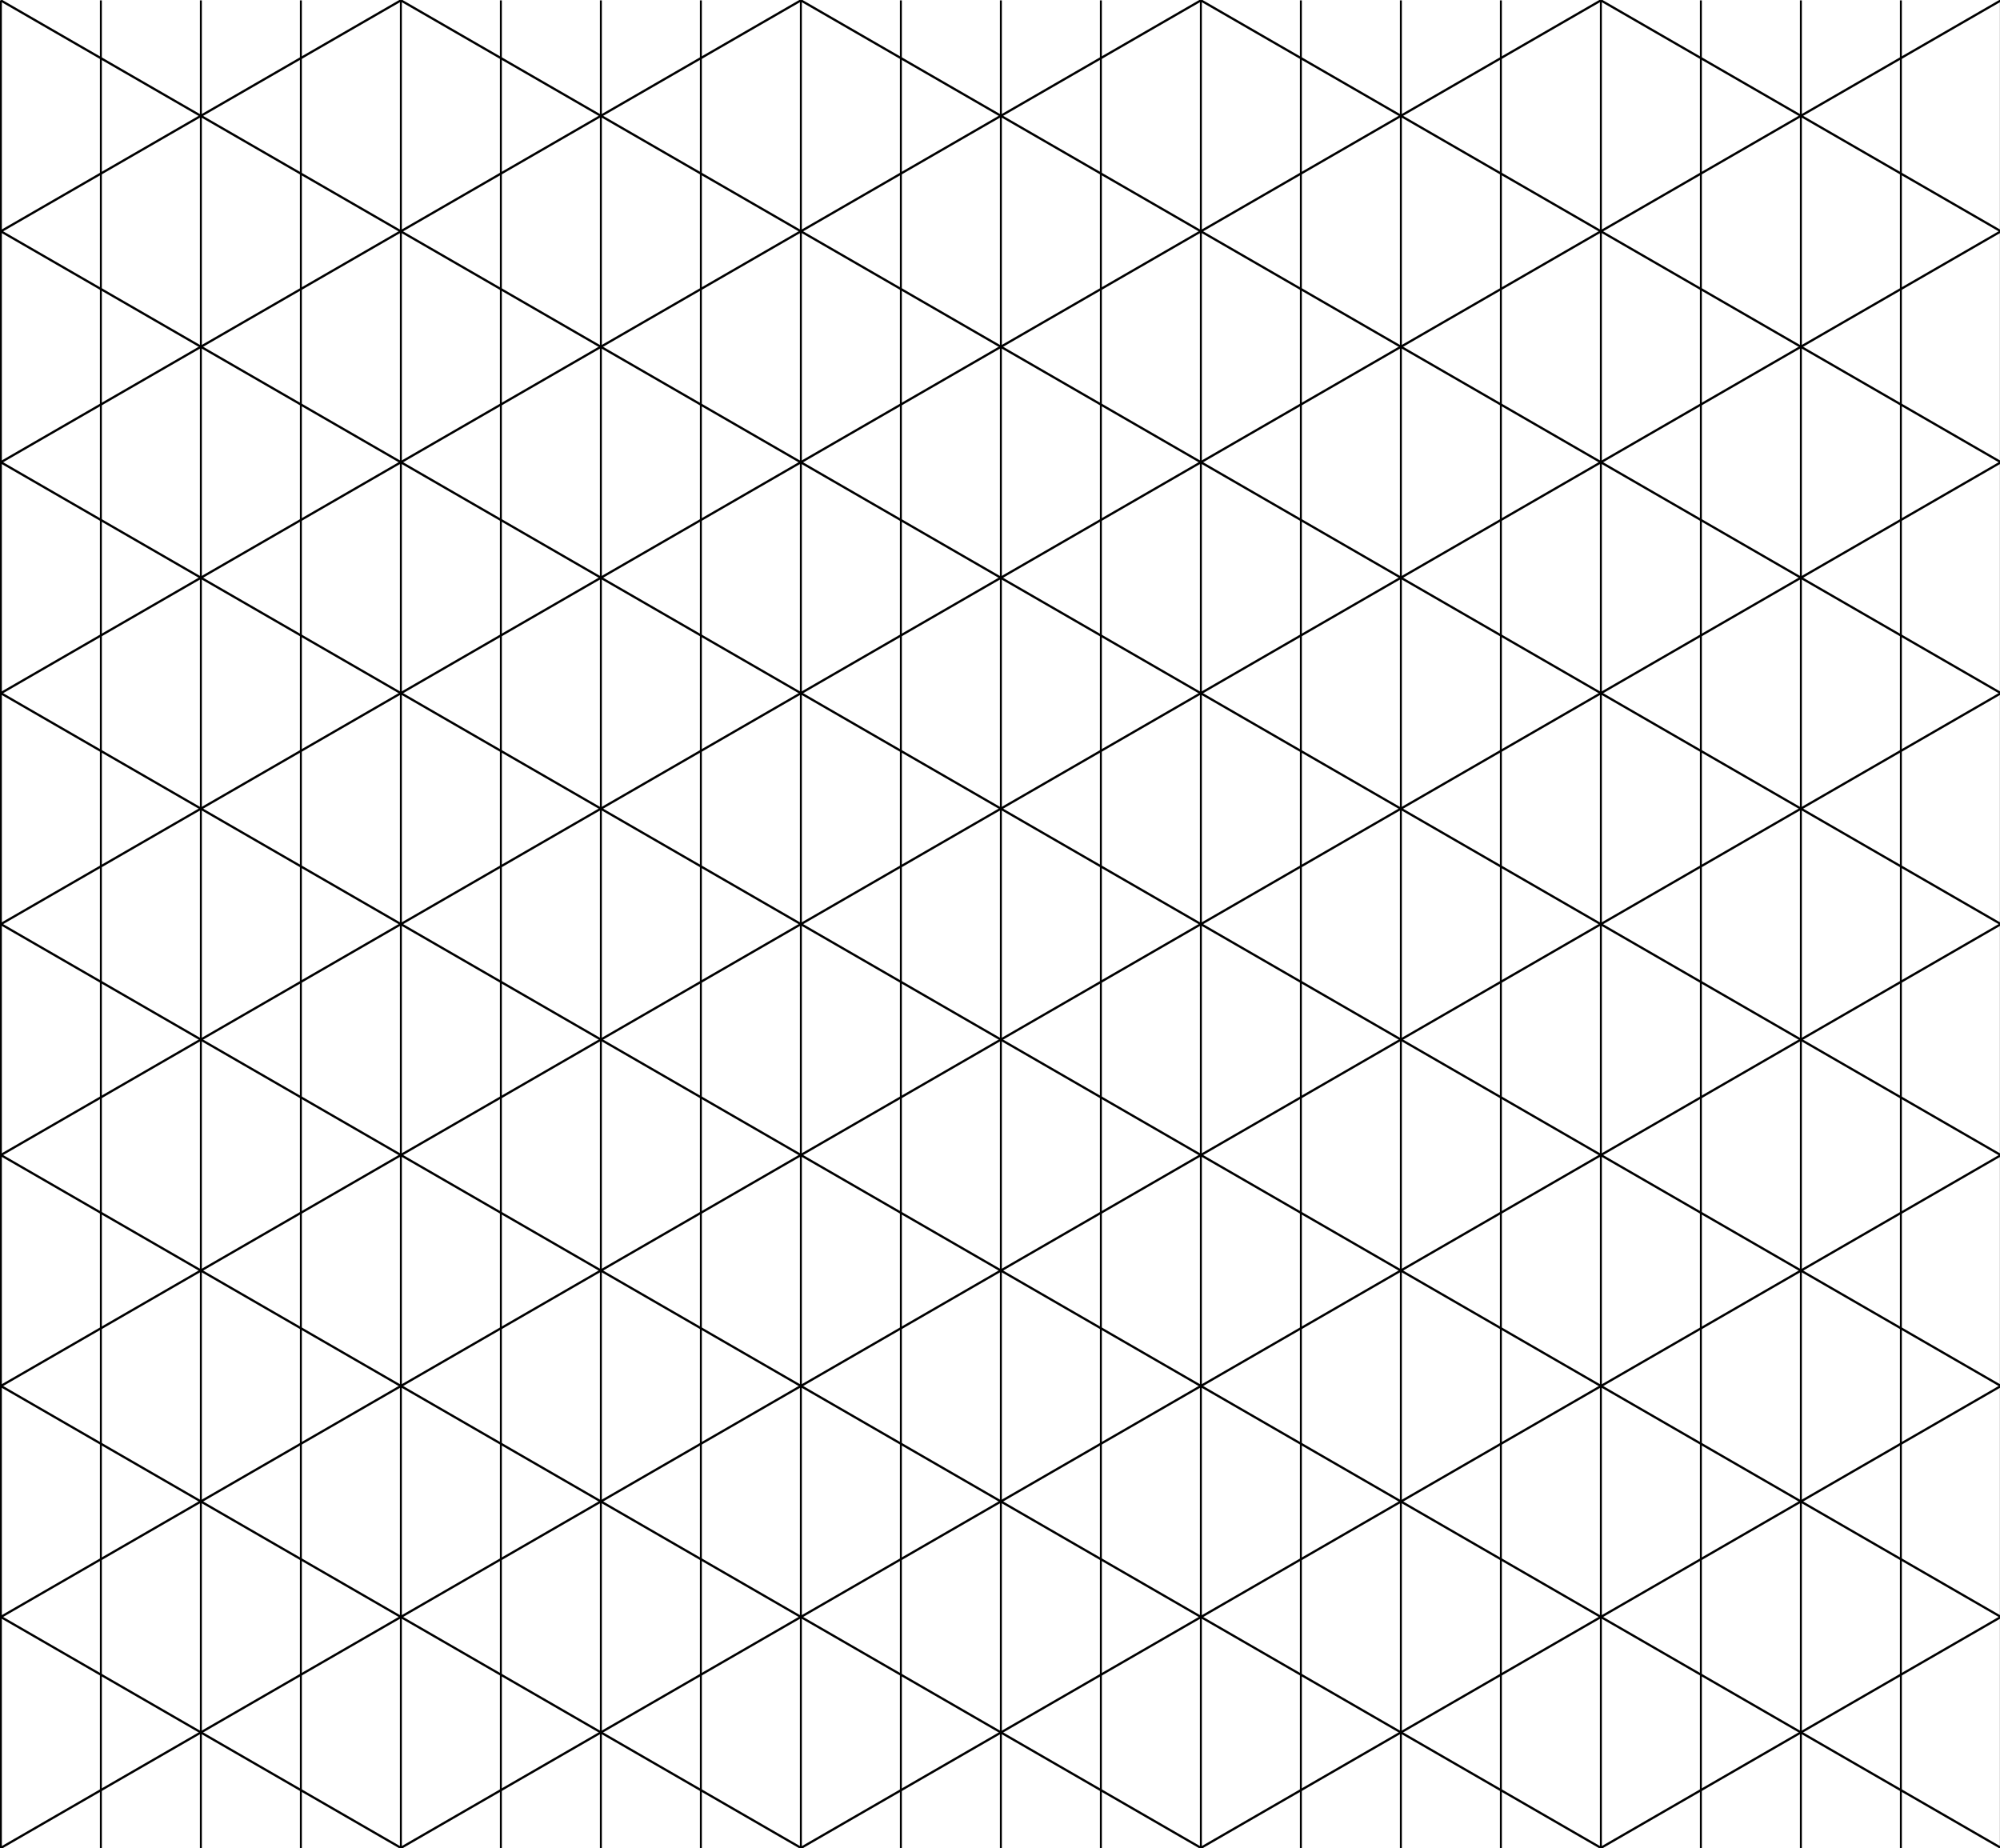
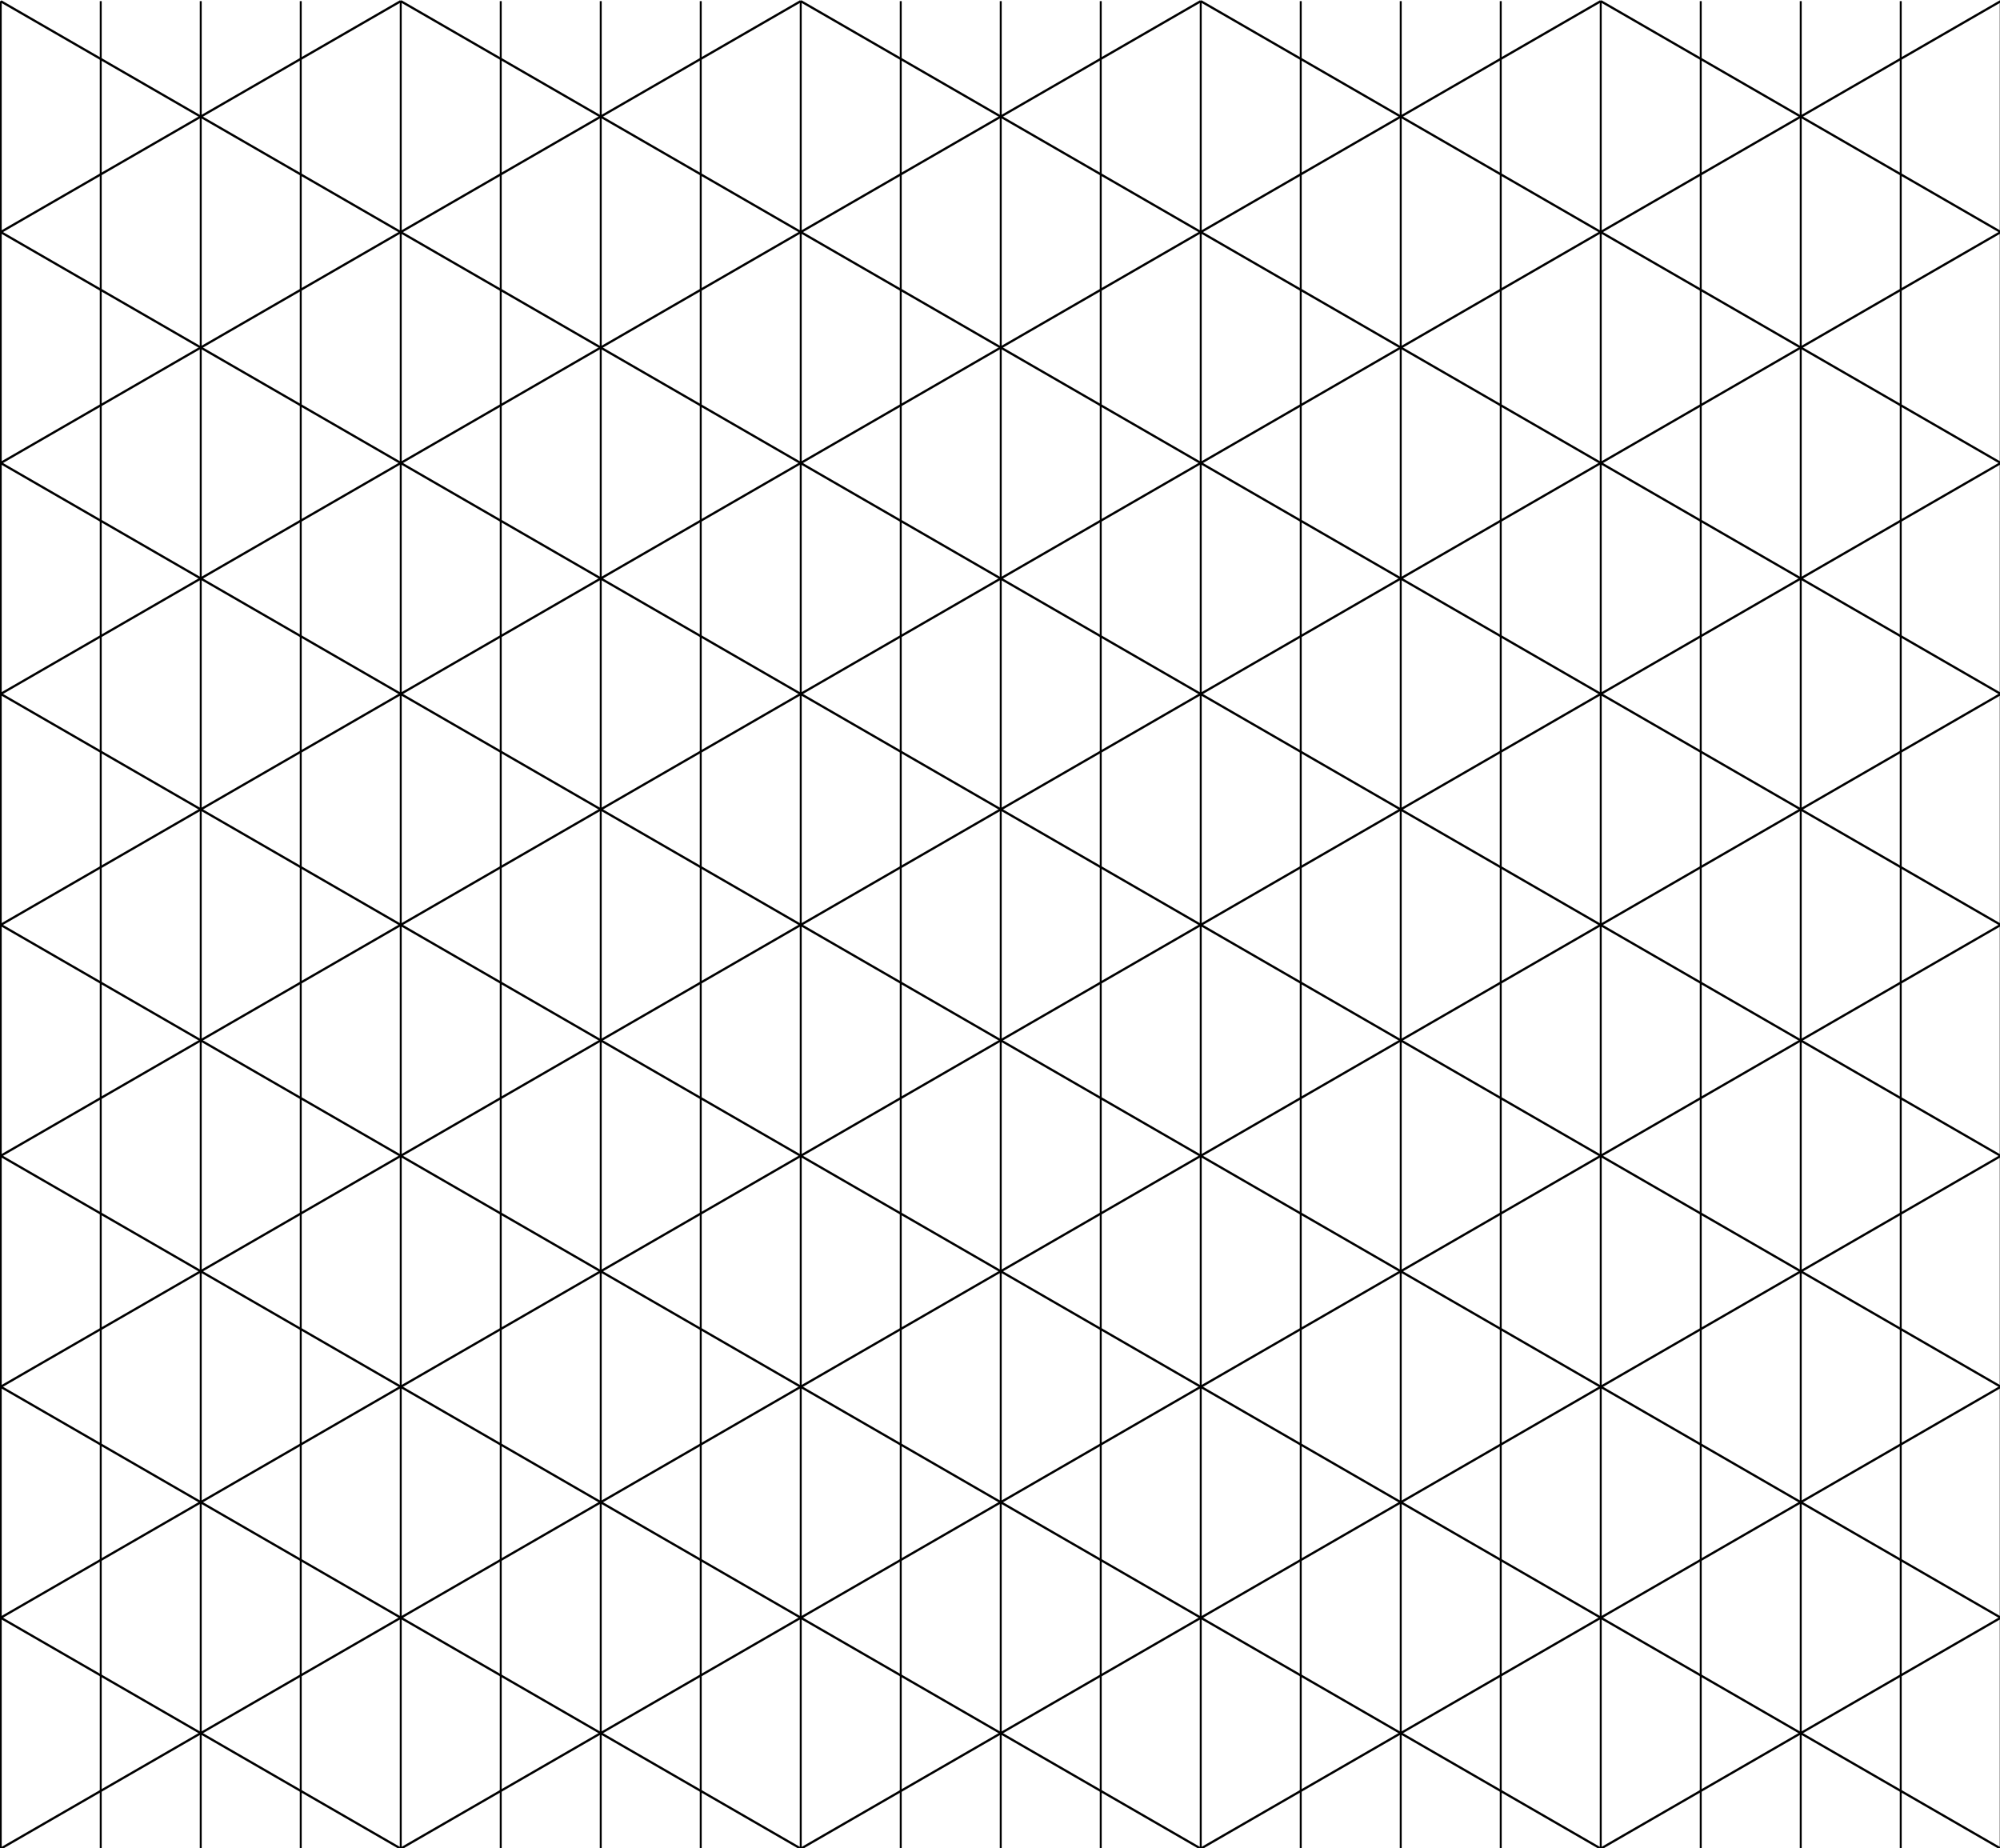
- <svg xmlns="http://www.w3.org/2000/svg" width="1000" height="923.752" viewBox="0 0 264.583 244.409" version="1.1" id="svg8">
+ <svg xmlns="http://www.w3.org/2000/svg" width="1000" height="923.752" viewBox="0 0 132.292 122.205" version="1.1" id="svg8">
  <defs id="defs2" />
  <g id="layer1" transform="translate(0,-52.5906)">
-     <g id="g1110" transform="translate(-0.01146405,20.22173)" style="stroke:#000000;stroke-opacity:1">
+     <g id="g1110" transform="matrix(0.5,0,0,0.5,-0.01497984,36.45692)" style="stroke:#000000;stroke-opacity:1">
      <path id="path815" d="M 26.586,32.417 V 297" style="opacity:1;vector-effect:none;fill:none;fill-opacity:1;fill-rule:evenodd;stroke:#000000;stroke-width:0.256;stroke-linecap:butt;stroke-linejoin:miter;stroke-miterlimit:4;stroke-dasharray:none;stroke-dashoffset:0;stroke-opacity:1" />
      <path id="path815-8" d="M 13.357,32.417 V 297" style="opacity:1;vector-effect:none;fill:none;fill-opacity:1;fill-rule:evenodd;stroke:#000000;stroke-width:0.256;stroke-linecap:butt;stroke-linejoin:miter;stroke-miterlimit:4;stroke-dasharray:none;stroke-dashoffset:0;stroke-opacity:1" />
      <path id="path815-5" d="M 39.816,32.417 V 297" style="fill:none;fill-rule:evenodd;stroke:#000000;stroke-width:0.256;stroke-linecap:butt;stroke-linejoin:miter;stroke-miterlimit:4;stroke-dasharray:none;stroke-opacity:1" />
      <path id="path815-1" d="M 53.045,32.417 V 297" style="fill:none;fill-rule:evenodd;stroke:#000000;stroke-width:0.256;stroke-linecap:butt;stroke-linejoin:miter;stroke-miterlimit:4;stroke-dasharray:none;stroke-opacity:1" />
      <path id="path815-6" d="M 66.274,32.417 V 297" style="fill:none;fill-rule:evenodd;stroke:#000000;stroke-width:0.256;stroke-linecap:butt;stroke-linejoin:miter;stroke-miterlimit:4;stroke-dasharray:none;stroke-opacity:1" />
      <path id="path815-3" d="M 79.503,32.417 V 297" style="fill:none;fill-rule:evenodd;stroke:#000000;stroke-width:0.256;stroke-linecap:butt;stroke-linejoin:miter;stroke-miterlimit:4;stroke-dasharray:none;stroke-opacity:1" />
      <path id="path815-8-9" d="M 0.128,32.417 V 297" style="opacity:1;vector-effect:none;fill:none;fill-opacity:1;fill-rule:evenodd;stroke:#000000;stroke-width:0.256;stroke-linecap:butt;stroke-linejoin:miter;stroke-miterlimit:4;stroke-dasharray:none;stroke-dashoffset:0;stroke-opacity:1" />
      <path id="path815-9" d="M 119.191,32.417 V 297" style="opacity:1;vector-effect:none;fill:none;fill-opacity:1;fill-rule:evenodd;stroke:#000000;stroke-width:0.256;stroke-linecap:butt;stroke-linejoin:miter;stroke-miterlimit:4;stroke-dasharray:none;stroke-dashoffset:0;stroke-opacity:1" />
      <path id="path815-8-2" d="M 105.961,32.417 V 297" style="opacity:1;vector-effect:none;fill:none;fill-opacity:1;fill-rule:evenodd;stroke:#000000;stroke-width:0.256;stroke-linecap:butt;stroke-linejoin:miter;stroke-miterlimit:4;stroke-dasharray:none;stroke-dashoffset:0;stroke-opacity:1" />
      <path id="path815-5-9" d="M 132.42,32.417 V 297" style="fill:none;fill-rule:evenodd;stroke:#000000;stroke-width:0.256;stroke-linecap:butt;stroke-linejoin:miter;stroke-miterlimit:4;stroke-dasharray:none;stroke-opacity:1" />
      <path id="path815-1-1" d="M 145.649,32.417 V 297" style="fill:none;fill-rule:evenodd;stroke:#000000;stroke-width:0.256;stroke-linecap:butt;stroke-linejoin:miter;stroke-miterlimit:4;stroke-dasharray:none;stroke-opacity:1" />
      <path id="path815-6-0" d="M 158.878,32.417 V 297" style="fill:none;fill-rule:evenodd;stroke:#000000;stroke-width:0.256;stroke-linecap:butt;stroke-linejoin:miter;stroke-miterlimit:4;stroke-dasharray:none;stroke-opacity:1" />
      <path id="path815-3-9" d="M 172.107,32.417 V 297" style="fill:none;fill-rule:evenodd;stroke:#000000;stroke-width:0.256;stroke-linecap:butt;stroke-linejoin:miter;stroke-miterlimit:4;stroke-dasharray:none;stroke-opacity:1" />
      <path id="path815-8-9-3" d="M 92.732,32.417 V 297" style="opacity:1;vector-effect:none;fill:none;fill-opacity:1;fill-rule:evenodd;stroke:#000000;stroke-width:0.256;stroke-linecap:butt;stroke-linejoin:miter;stroke-miterlimit:4;stroke-dasharray:none;stroke-dashoffset:0;stroke-opacity:1" />
      <path id="path815-93" d="M 211.795,32.417 V 297" style="opacity:1;vector-effect:none;fill:none;fill-opacity:1;fill-rule:evenodd;stroke:#000000;stroke-width:0.256;stroke-linecap:butt;stroke-linejoin:miter;stroke-miterlimit:4;stroke-dasharray:none;stroke-dashoffset:0;stroke-opacity:1" />
      <path id="path815-8-0" d="M 198.566,32.417 V 297" style="opacity:1;vector-effect:none;fill:none;fill-opacity:1;fill-rule:evenodd;stroke:#000000;stroke-width:0.256;stroke-linecap:butt;stroke-linejoin:miter;stroke-miterlimit:4;stroke-dasharray:none;stroke-dashoffset:0;stroke-opacity:1" />
      <path id="path815-5-5" d="M 225.024,32.417 V 297" style="fill:none;fill-rule:evenodd;stroke:#000000;stroke-width:0.256;stroke-linecap:butt;stroke-linejoin:miter;stroke-miterlimit:4;stroke-dasharray:none;stroke-opacity:1" />
      <path id="path815-1-2" d="M 238.253,32.417 V 297" style="fill:none;fill-rule:evenodd;stroke:#000000;stroke-width:0.256;stroke-linecap:butt;stroke-linejoin:miter;stroke-miterlimit:4;stroke-dasharray:none;stroke-opacity:1" />
      <path id="path815-6-3" d="M 251.482,32.417 V 297" style="fill:none;fill-rule:evenodd;stroke:#000000;stroke-width:0.256;stroke-linecap:butt;stroke-linejoin:miter;stroke-miterlimit:4;stroke-dasharray:none;stroke-opacity:1" />
      <path id="path815-3-8" d="M 264.711,32.417 V 297" style="fill:none;fill-rule:evenodd;stroke:#000000;stroke-width:0.256;stroke-linecap:butt;stroke-linejoin:miter;stroke-miterlimit:4;stroke-dasharray:none;stroke-opacity:1" />
      <path id="path815-8-9-7" d="M 185.336,32.417 V 297" style="opacity:1;vector-effect:none;fill:none;fill-opacity:1;fill-rule:evenodd;stroke:#000000;stroke-width:0.256;stroke-linecap:butt;stroke-linejoin:miter;stroke-miterlimit:4;stroke-dasharray:none;stroke-dashoffset:0;stroke-opacity:1" />
      <path id="path815-8-9-36" d="M 269.318,187.847 0.139,32.436" style="opacity:1;vector-effect:none;fill:none;fill-opacity:1;fill-rule:evenodd;stroke:#000000;stroke-width:0.301;stroke-linecap:butt;stroke-linejoin:miter;stroke-miterlimit:4;stroke-dasharray:none;stroke-dashoffset:0;stroke-opacity:1" />
      <path id="path815-8-9-36-8" d="M 322.224,187.827 53.045,32.417" style="opacity:1;vector-effect:none;fill:none;fill-opacity:1;fill-rule:evenodd;stroke:#000000;stroke-width:0.301;stroke-linecap:butt;stroke-linejoin:miter;stroke-miterlimit:4;stroke-dasharray:none;stroke-dashoffset:0;stroke-opacity:1" />
      <path id="path815-8-9-36-9" d="M 375.14,187.827 105.961,32.417" style="opacity:1;vector-effect:none;fill:none;fill-opacity:1;fill-rule:evenodd;stroke:#000000;stroke-width:0.301;stroke-linecap:butt;stroke-linejoin:miter;stroke-miterlimit:4;stroke-dasharray:none;stroke-dashoffset:0;stroke-opacity:1" />
      <path id="path815-8-9-36-88" d="M 428.057,187.827 158.878,32.417" style="opacity:1;vector-effect:none;fill:none;fill-opacity:1;fill-rule:evenodd;stroke:#000000;stroke-width:0.301;stroke-linecap:butt;stroke-linejoin:miter;stroke-miterlimit:4;stroke-dasharray:none;stroke-dashoffset:0;stroke-opacity:1" />
      <path id="path815-8-9-36-5" d="M 480.974,187.827 211.795,32.417" style="opacity:1;vector-effect:none;fill:none;fill-opacity:1;fill-rule:evenodd;stroke:#000000;stroke-width:0.301;stroke-linecap:butt;stroke-linejoin:miter;stroke-miterlimit:4;stroke-dasharray:none;stroke-dashoffset:0;stroke-opacity:1" />
      <path id="path815-8-9-36-93" d="M -4.467,187.827 264.711,32.417" style="opacity:1;vector-effect:none;fill:none;fill-opacity:1;fill-rule:evenodd;stroke:#000000;stroke-width:0.301;stroke-linecap:butt;stroke-linejoin:miter;stroke-miterlimit:4;stroke-dasharray:none;stroke-dashoffset:0;stroke-opacity:1" />
      <path id="path815-8-9-36-93-9" d="M -57.384,187.827 211.795,32.417" style="opacity:1;vector-effect:none;fill:none;fill-opacity:1;fill-rule:evenodd;stroke:#000000;stroke-width:0.301;stroke-linecap:butt;stroke-linejoin:miter;stroke-miterlimit:4;stroke-dasharray:none;stroke-dashoffset:0;stroke-opacity:1" />
      <path id="path815-8-9-36-93-93" d="M -110.301,187.827 158.878,32.417" style="opacity:1;vector-effect:none;fill:none;fill-opacity:1;fill-rule:evenodd;stroke:#000000;stroke-width:0.301;stroke-linecap:butt;stroke-linejoin:miter;stroke-miterlimit:4;stroke-dasharray:none;stroke-dashoffset:0;stroke-opacity:1" />
      <path id="path815-8-9-36-93-5" d="M -163.217,187.827 105.961,32.417" style="opacity:1;vector-effect:none;fill:none;fill-opacity:1;fill-rule:evenodd;stroke:#000000;stroke-width:0.301;stroke-linecap:butt;stroke-linejoin:miter;stroke-miterlimit:4;stroke-dasharray:none;stroke-dashoffset:0;stroke-opacity:1" />
      <path id="path815-8-9-36-93-95" d="M -216.134,187.827 53.045,32.417" style="opacity:1;vector-effect:none;fill:none;fill-opacity:1;fill-rule:evenodd;stroke:#000000;stroke-width:0.301;stroke-linecap:butt;stroke-linejoin:miter;stroke-miterlimit:4;stroke-dasharray:none;stroke-dashoffset:0;stroke-opacity:1" />
      <path id="path815-8-9-36-93-3" d="M -4.467,218.379 264.711,62.968" style="opacity:1;vector-effect:none;fill:none;fill-opacity:1;fill-rule:evenodd;stroke:#000000;stroke-width:0.301;stroke-linecap:butt;stroke-linejoin:miter;stroke-miterlimit:4;stroke-dasharray:none;stroke-dashoffset:0;stroke-opacity:1" />
      <path id="path815-8-9-36-93-6" d="M -4.467,248.93 264.711,93.52" style="opacity:1;vector-effect:none;fill:none;fill-opacity:1;fill-rule:evenodd;stroke:#000000;stroke-width:0.301;stroke-linecap:butt;stroke-linejoin:miter;stroke-miterlimit:4;stroke-dasharray:none;stroke-dashoffset:0;stroke-opacity:1" />
      <path id="path815-8-9-36-93-8" d="M -4.467,279.482 264.711,124.071" style="opacity:1;vector-effect:none;fill:none;fill-opacity:1;fill-rule:evenodd;stroke:#000000;stroke-width:0.301;stroke-linecap:butt;stroke-linejoin:miter;stroke-miterlimit:4;stroke-dasharray:none;stroke-dashoffset:0;stroke-opacity:1" />
      <path id="path815-8-9-36-93-57" d="M -4.467,310.033 264.711,154.622" style="opacity:1;vector-effect:none;fill:none;fill-opacity:1;fill-rule:evenodd;stroke:#000000;stroke-width:0.301;stroke-linecap:butt;stroke-linejoin:miter;stroke-miterlimit:4;stroke-dasharray:none;stroke-dashoffset:0;stroke-opacity:1" />
      <path id="path815-8-9-36-93-1" d="M -4.467,340.597 264.711,185.187" style="opacity:1;vector-effect:none;fill:none;fill-opacity:1;fill-rule:evenodd;stroke:#000000;stroke-width:0.301;stroke-linecap:butt;stroke-linejoin:miter;stroke-miterlimit:4;stroke-dasharray:none;stroke-dashoffset:0;stroke-opacity:1" />
      <path id="path815-8-9-36-0" d="M 269.307,218.379 0.128,62.968" style="opacity:1;vector-effect:none;fill:none;fill-opacity:1;fill-rule:evenodd;stroke:#000000;stroke-width:0.301;stroke-linecap:butt;stroke-linejoin:miter;stroke-miterlimit:4;stroke-dasharray:none;stroke-dashoffset:0;stroke-opacity:1" />
      <path id="path815-8-9-36-6" d="M 269.307,248.93 0.128,93.52" style="opacity:1;vector-effect:none;fill:none;fill-opacity:1;fill-rule:evenodd;stroke:#000000;stroke-width:0.301;stroke-linecap:butt;stroke-linejoin:miter;stroke-miterlimit:4;stroke-dasharray:none;stroke-dashoffset:0;stroke-opacity:1" />
      <path id="path815-8-9-36-03" d="M 269.307,279.482 0.128,124.071" style="opacity:1;vector-effect:none;fill:none;fill-opacity:1;fill-rule:evenodd;stroke:#000000;stroke-width:0.301;stroke-linecap:butt;stroke-linejoin:miter;stroke-miterlimit:4;stroke-dasharray:none;stroke-dashoffset:0;stroke-opacity:1" />
      <path id="path815-8-9-36-3" d="M 269.307,310.033 0.128,154.622" style="opacity:1;vector-effect:none;fill:none;fill-opacity:1;fill-rule:evenodd;stroke:#000000;stroke-width:0.301;stroke-linecap:butt;stroke-linejoin:miter;stroke-miterlimit:4;stroke-dasharray:none;stroke-dashoffset:0;stroke-opacity:1" />
      <path id="path815-8-9-36-50" d="M 269.307,340.584 0.128,185.174" style="opacity:1;vector-effect:none;fill:none;fill-opacity:1;fill-rule:evenodd;stroke:#000000;stroke-width:0.301;stroke-linecap:butt;stroke-linejoin:miter;stroke-miterlimit:4;stroke-dasharray:none;stroke-dashoffset:0;stroke-opacity:1" />
      <path id="path815-8-9-36-2" d="M 269.307,371.136 0.128,215.725" style="opacity:1;vector-effect:none;fill:none;fill-opacity:1;fill-rule:evenodd;stroke:#000000;stroke-width:0.301;stroke-linecap:butt;stroke-linejoin:miter;stroke-miterlimit:4;stroke-dasharray:none;stroke-dashoffset:0;stroke-opacity:1" />
      <path id="path815-8-9-36-32" d="M 269.307,401.687 0.128,246.277" style="opacity:1;vector-effect:none;fill:none;fill-opacity:1;fill-rule:evenodd;stroke:#000000;stroke-width:0.301;stroke-linecap:butt;stroke-linejoin:miter;stroke-miterlimit:4;stroke-dasharray:none;stroke-dashoffset:0;stroke-opacity:1" />
      <path id="path815-8-9-36-7" d="M 269.307,432.239 0.128,276.828" style="opacity:1;vector-effect:none;fill:none;fill-opacity:1;fill-rule:evenodd;stroke:#000000;stroke-width:0.301;stroke-linecap:butt;stroke-linejoin:miter;stroke-miterlimit:4;stroke-dasharray:none;stroke-dashoffset:0;stroke-opacity:1" />
      <path id="path815-8-9-36-93-1-1" d="M -4.467,371.136 264.711,215.725" style="opacity:1;vector-effect:none;fill:none;fill-opacity:1;fill-rule:evenodd;stroke:#000000;stroke-width:0.301;stroke-linecap:butt;stroke-linejoin:miter;stroke-miterlimit:4;stroke-dasharray:none;stroke-dashoffset:0;stroke-opacity:1" />
      <path id="path815-8-9-36-93-1-0" d="M -4.467,401.687 264.711,246.277" style="opacity:1;vector-effect:none;fill:none;fill-opacity:1;fill-rule:evenodd;stroke:#000000;stroke-width:0.301;stroke-linecap:butt;stroke-linejoin:miter;stroke-miterlimit:4;stroke-dasharray:none;stroke-dashoffset:0;stroke-opacity:1" />
      <path id="path815-8-9-36-93-1-09" d="M -4.467,432.239 264.711,276.828" style="opacity:1;vector-effect:none;fill:none;fill-opacity:1;fill-rule:evenodd;stroke:#000000;stroke-width:0.301;stroke-linecap:butt;stroke-linejoin:miter;stroke-miterlimit:4;stroke-dasharray:none;stroke-dashoffset:0;stroke-opacity:1" />
    </g>
  </g>
</svg>
